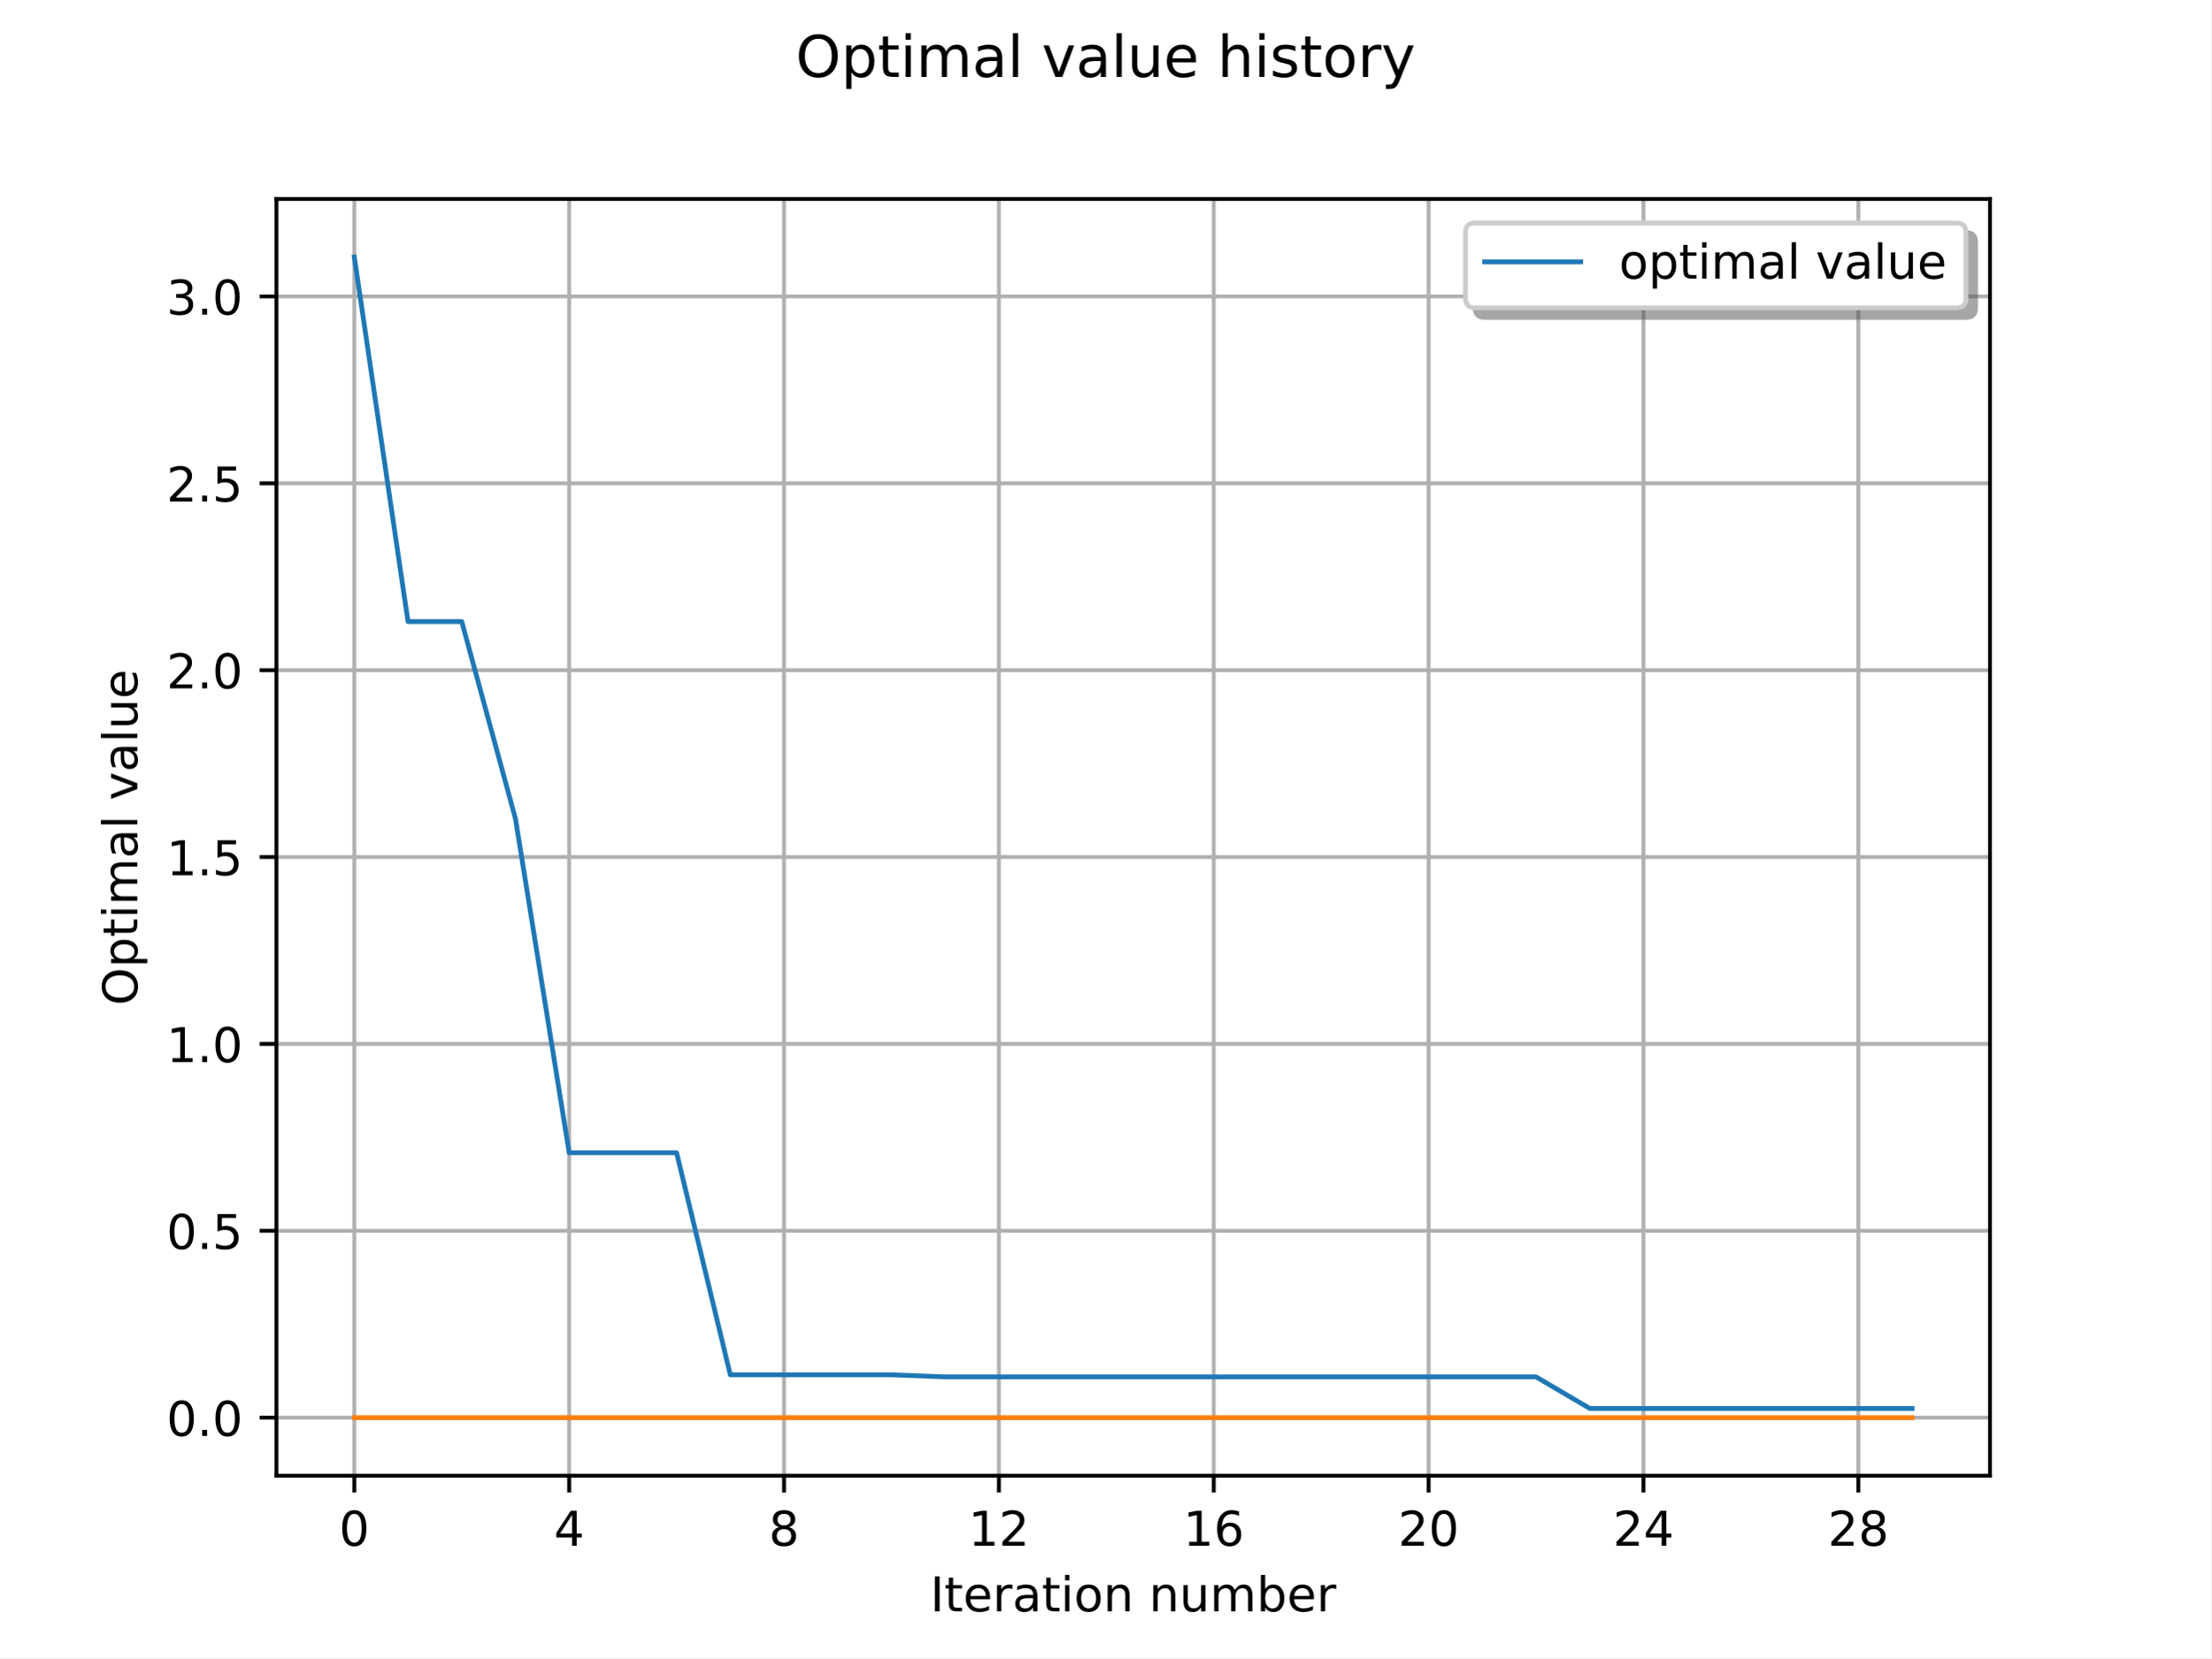
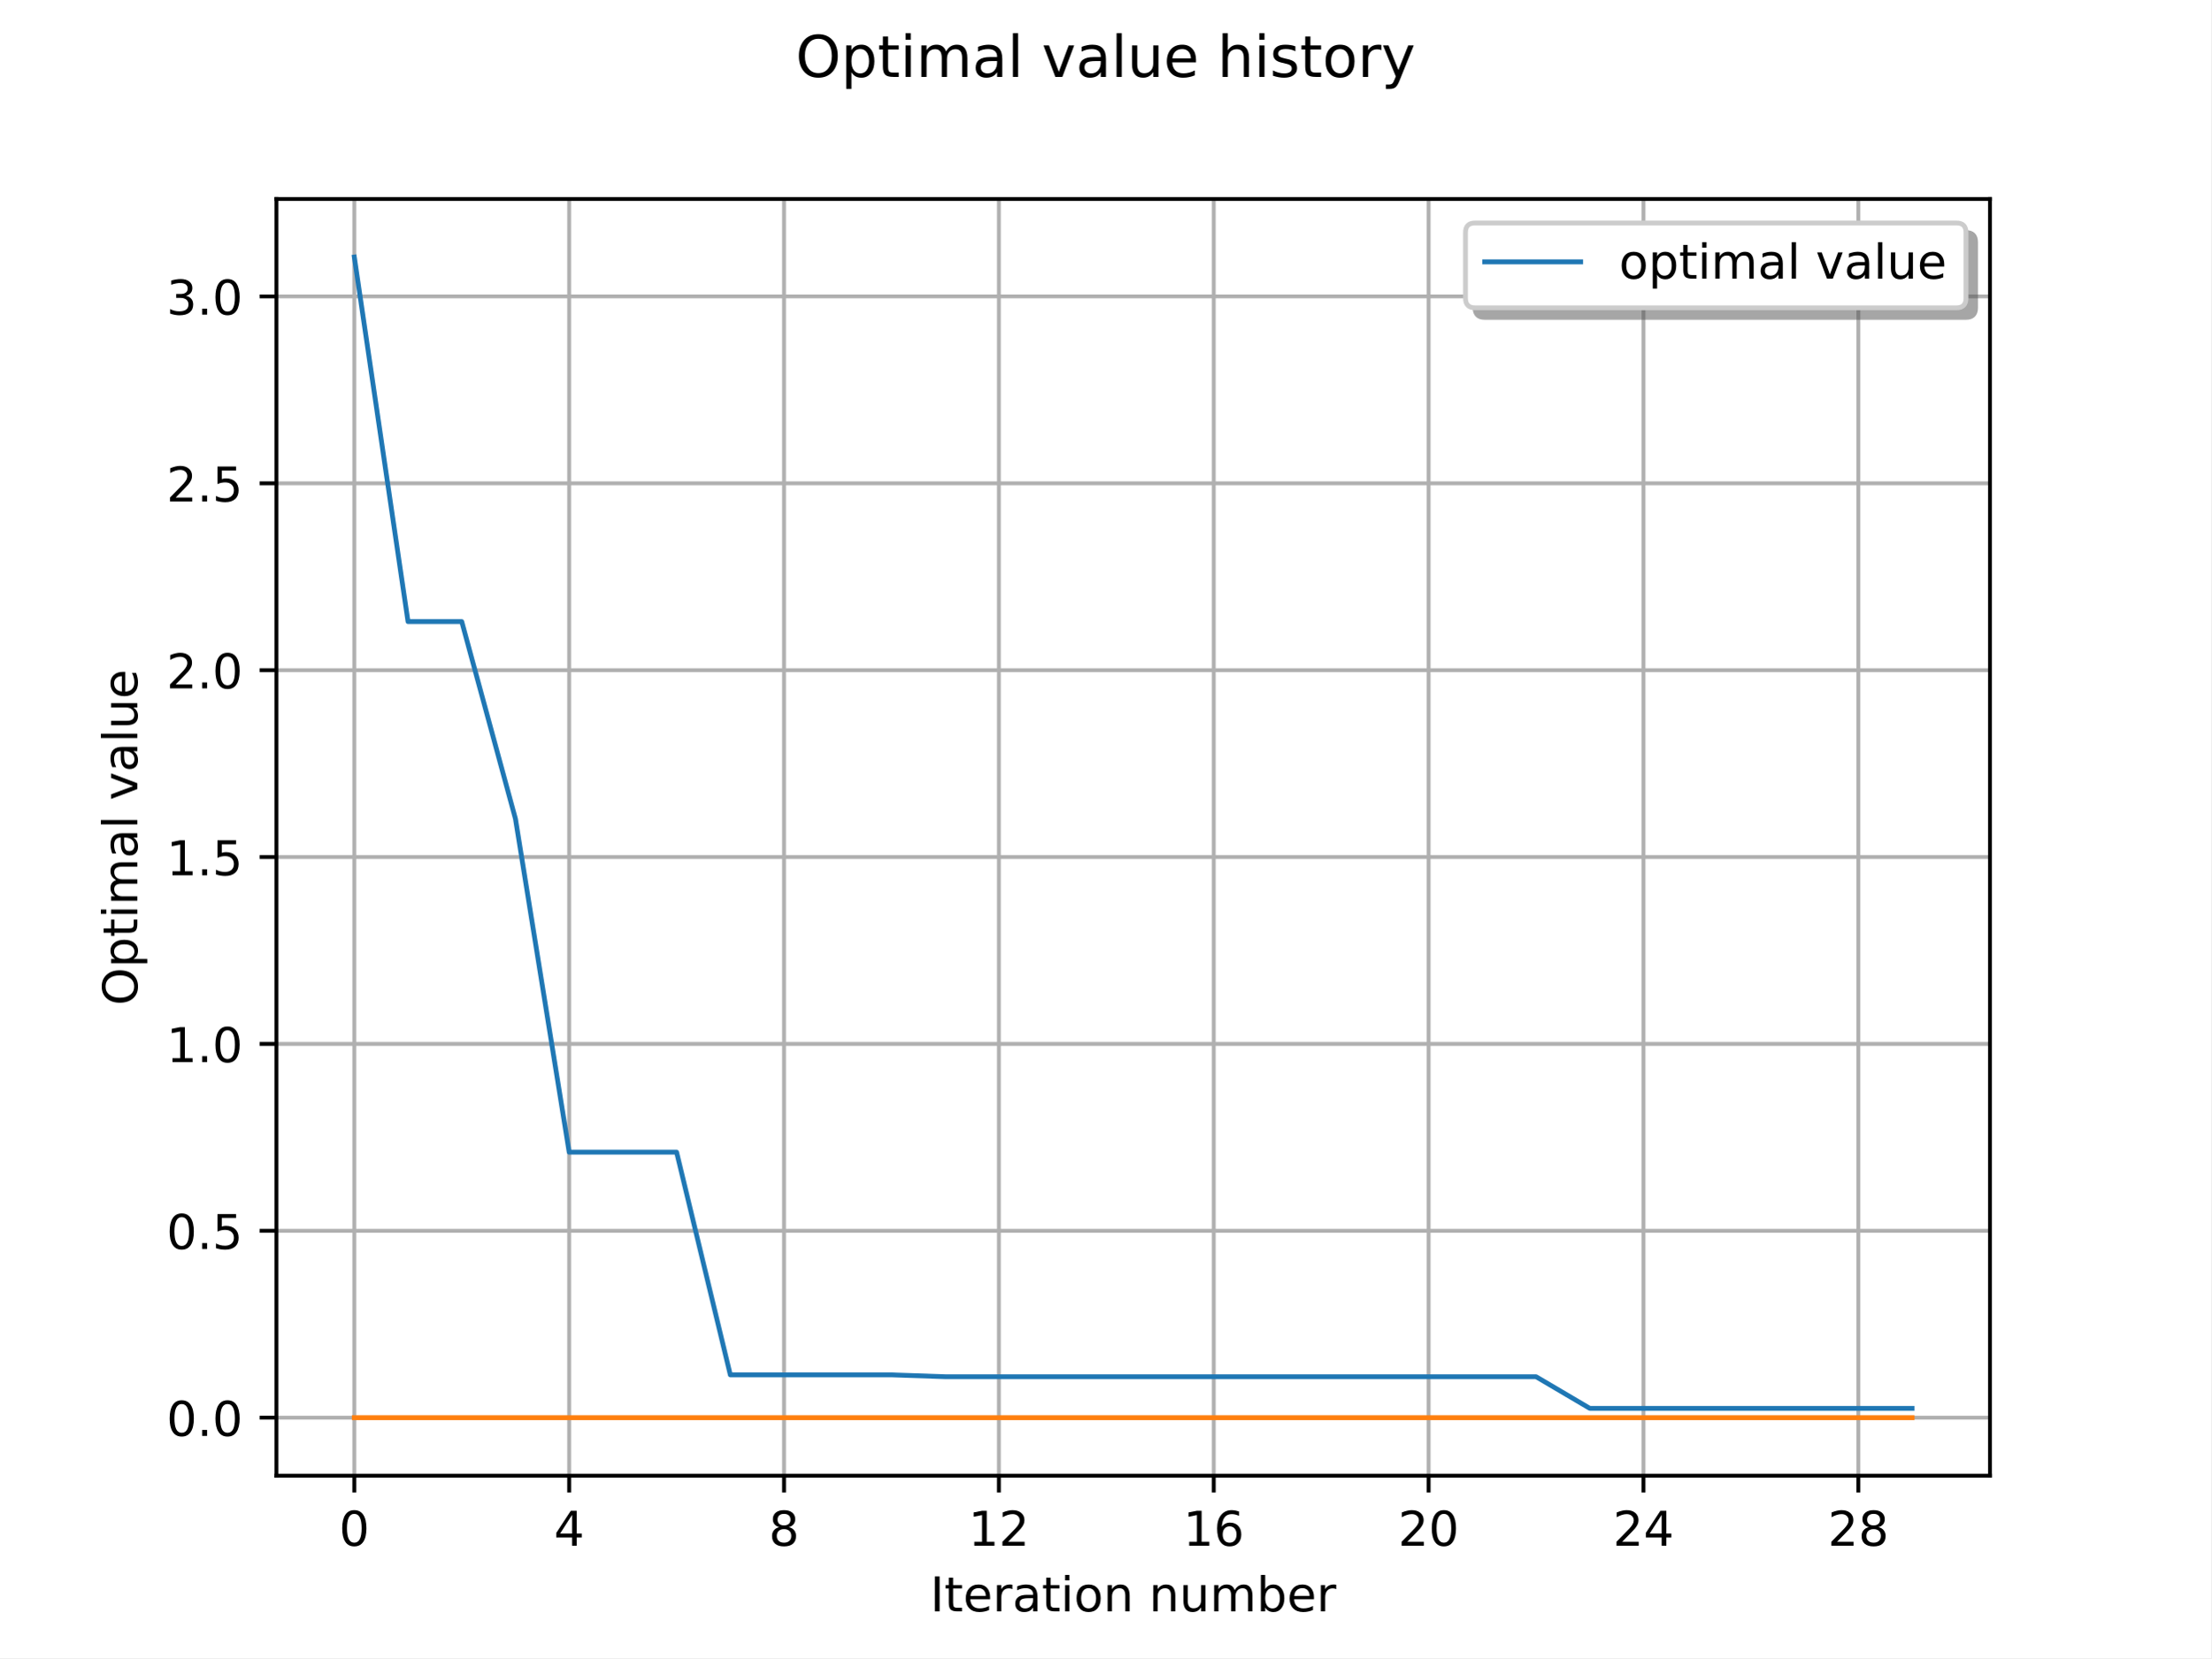
<svg xmlns="http://www.w3.org/2000/svg" xmlns:xlink="http://www.w3.org/1999/xlink" width="460.8pt" height="345.6pt" viewBox="0 0 460.8 345.6" version="1.1">
  <defs>
    <style type="text/css">*{stroke-linejoin: round; stroke-linecap: butt}</style>
  </defs>
  <g id="figure_1">
    <g id="patch_1">
      <path d="M 0 345.6  L 460.8 345.6  L 460.8 0  L 0 0  z " style="fill: #ffffff" />
    </g>
    <g id="axes_1">
      <g id="patch_2">
        <path d="M 57.6 307.584  L 414.72 307.584  L 414.72 41.472  L 57.6 41.472  z " style="fill: #ffffff" />
      </g>
      <g id="matplotlib.axis_1">
        <g id="xtick_1">
          <g id="line2d_1">
            <path d="M 73.833 307.584  L 73.833 41.472  " clip-path="url(#pece686282c)" style="fill: none; stroke: #b0b0b0; stroke-width: 0.8; stroke-linecap: square" />
          </g>
          <g id="line2d_2">
            <defs>
              <path id="m4a92d99fee" d="M 0 0  L 0 3.5  " style="stroke: #000000; stroke-width: 0.8" />
            </defs>
            <g>
              <use xlink:href="#m4a92d99fee" x="73.833" y="307.584" style="stroke: #000000; stroke-width: 0.8" />
            </g>
          </g>
          <g id="text_1">
            <g transform="translate(70.65148 322.1824) scale(0.1 -0.1)">
              <defs>
                <path id="DejaVuSans-30" d="M 2034 4250  Q 1547 4250 1301 3770  Q 1056 3291 1056 2328  Q 1056 1369 1301 889  Q 1547 409 2034 409  Q 2525 409 2770 889  Q 3016 1369 3016 2328  Q 3016 3291 2770 3770  Q 2525 4250 2034 4250  z M 2034 4750  Q 2819 4750 3233 4129  Q 3647 3509 3647 2328  Q 3647 1150 3233 529  Q 2819 -91 2034 -91  Q 1250 -91 836 529  Q 422 1150 422 2328  Q 422 3509 836 4129  Q 1250 4750 2034 4750  z " transform="scale(0.015625)" />
              </defs>
              <use xlink:href="#DejaVuSans-30" />
            </g>
          </g>
        </g>
        <g id="xtick_2">
          <g id="line2d_3">
            <path d="M 118.613 307.584  L 118.613 41.472  " clip-path="url(#pece686282c)" style="fill: none; stroke: #b0b0b0; stroke-width: 0.8; stroke-linecap: square" />
          </g>
          <g id="line2d_4">
            <g>
              <use xlink:href="#m4a92d99fee" x="118.613" y="307.584" style="stroke: #000000; stroke-width: 0.8" />
            </g>
          </g>
          <g id="text_2">
            <g transform="translate(115.4314 322.1824) scale(0.1 -0.1)">
              <defs>
                <path id="DejaVuSans-34" d="M 2419 4116  L 825 1625  L 2419 1625  L 2419 4116  z M 2253 4666  L 3047 4666  L 3047 1625  L 3713 1625  L 3713 1100  L 3047 1100  L 3047 0  L 2419 0  L 2419 1100  L 313 1100  L 313 1709  L 2253 4666  z " transform="scale(0.015625)" />
              </defs>
              <use xlink:href="#DejaVuSans-34" />
            </g>
          </g>
        </g>
        <g id="xtick_3">
          <g id="line2d_5">
            <path d="M 163.393 307.584  L 163.393 41.472  " clip-path="url(#pece686282c)" style="fill: none; stroke: #b0b0b0; stroke-width: 0.8; stroke-linecap: square" />
          </g>
          <g id="line2d_6">
            <g>
              <use xlink:href="#m4a92d99fee" x="163.393" y="307.584" style="stroke: #000000; stroke-width: 0.8" />
            </g>
          </g>
          <g id="text_3">
            <g transform="translate(160.2114 322.1824) scale(0.1 -0.1)">
              <defs>
                <path id="DejaVuSans-38" d="M 2034 2216  Q 1584 2216 1326 1975  Q 1069 1734 1069 1313  Q 1069 891 1326 650  Q 1584 409 2034 409  Q 2484 409 2743 651  Q 3003 894 3003 1313  Q 3003 1734 2745 1975  Q 2488 2216 2034 2216  z M 1403 2484  Q 997 2584 770 2862  Q 544 3141 544 3541  Q 544 4100 942 4425  Q 1341 4750 2034 4750  Q 2731 4750 3128 4425  Q 3525 4100 3525 3541  Q 3525 3141 3298 2862  Q 3072 2584 2669 2484  Q 3125 2378 3379 2068  Q 3634 1759 3634 1313  Q 3634 634 3220 271  Q 2806 -91 2034 -91  Q 1263 -91 848 271  Q 434 634 434 1313  Q 434 1759 690 2068  Q 947 2378 1403 2484  z M 1172 3481  Q 1172 3119 1398 2916  Q 1625 2713 2034 2713  Q 2441 2713 2670 2916  Q 2900 3119 2900 3481  Q 2900 3844 2670 4047  Q 2441 4250 2034 4250  Q 1625 4250 1398 4047  Q 1172 3844 1172 3481  z " transform="scale(0.015625)" />
              </defs>
              <use xlink:href="#DejaVuSans-38" />
            </g>
          </g>
        </g>
        <g id="xtick_4">
          <g id="line2d_7">
            <path d="M 208.173 307.584  L 208.173 41.472  " clip-path="url(#pece686282c)" style="fill: none; stroke: #b0b0b0; stroke-width: 0.8; stroke-linecap: square" />
          </g>
          <g id="line2d_8">
            <g>
              <use xlink:href="#m4a92d99fee" x="208.173" y="307.584" style="stroke: #000000; stroke-width: 0.8" />
            </g>
          </g>
          <g id="text_4">
            <g transform="translate(201.81 322.1824) scale(0.1 -0.1)">
              <defs>
                <path id="DejaVuSans-31" d="M 794 531  L 1825 531  L 1825 4091  L 703 3866  L 703 4441  L 1819 4666  L 2450 4666  L 2450 531  L 3481 531  L 3481 0  L 794 0  L 794 531  z " transform="scale(0.015625)" />
                <path id="DejaVuSans-32" d="M 1228 531  L 3431 531  L 3431 0  L 469 0  L 469 531  Q 828 903 1448 1529  Q 2069 2156 2228 2338  Q 2531 2678 2651 2914  Q 2772 3150 2772 3378  Q 2772 3750 2511 3984  Q 2250 4219 1831 4219  Q 1534 4219 1204 4116  Q 875 4013 500 3803  L 500 4441  Q 881 4594 1212 4672  Q 1544 4750 1819 4750  Q 2544 4750 2975 4387  Q 3406 4025 3406 3419  Q 3406 3131 3298 2873  Q 3191 2616 2906 2266  Q 2828 2175 2409 1742  Q 1991 1309 1228 531  z " transform="scale(0.015625)" />
              </defs>
              <use xlink:href="#DejaVuSans-31" />
              <use xlink:href="#DejaVuSans-32" transform="translate(63.62305 0)" />
            </g>
          </g>
        </g>
        <g id="xtick_5">
          <g id="line2d_9">
            <path d="M 252.952 307.584  L 252.952 41.472  " clip-path="url(#pece686282c)" style="fill: none; stroke: #b0b0b0; stroke-width: 0.8; stroke-linecap: square" />
          </g>
          <g id="line2d_10">
            <g>
              <use xlink:href="#m4a92d99fee" x="252.952" y="307.584" style="stroke: #000000; stroke-width: 0.8" />
            </g>
          </g>
          <g id="text_5">
            <g transform="translate(246.59 322.1824) scale(0.1 -0.1)">
              <defs>
                <path id="DejaVuSans-36" d="M 2113 2584  Q 1688 2584 1439 2293  Q 1191 2003 1191 1497  Q 1191 994 1439 701  Q 1688 409 2113 409  Q 2538 409 2786 701  Q 3034 994 3034 1497  Q 3034 2003 2786 2293  Q 2538 2584 2113 2584  z M 3366 4563  L 3366 3988  Q 3128 4100 2886 4159  Q 2644 4219 2406 4219  Q 1781 4219 1451 3797  Q 1122 3375 1075 2522  Q 1259 2794 1537 2939  Q 1816 3084 2150 3084  Q 2853 3084 3261 2657  Q 3669 2231 3669 1497  Q 3669 778 3244 343  Q 2819 -91 2113 -91  Q 1303 -91 875 529  Q 447 1150 447 2328  Q 447 3434 972 4092  Q 1497 4750 2381 4750  Q 2619 4750 2861 4703  Q 3103 4656 3366 4563  z " transform="scale(0.015625)" />
              </defs>
              <use xlink:href="#DejaVuSans-31" />
              <use xlink:href="#DejaVuSans-36" transform="translate(63.62305 0)" />
            </g>
          </g>
        </g>
        <g id="xtick_6">
          <g id="line2d_11">
            <path d="M 297.732 307.584  L 297.732 41.472  " clip-path="url(#pece686282c)" style="fill: none; stroke: #b0b0b0; stroke-width: 0.8; stroke-linecap: square" />
          </g>
          <g id="line2d_12">
            <g>
              <use xlink:href="#m4a92d99fee" x="297.732" y="307.584" style="stroke: #000000; stroke-width: 0.8" />
            </g>
          </g>
          <g id="text_6">
            <g transform="translate(291.3699 322.1824) scale(0.1 -0.1)">
              <use xlink:href="#DejaVuSans-32" />
              <use xlink:href="#DejaVuSans-30" transform="translate(63.62305 0)" />
            </g>
          </g>
        </g>
        <g id="xtick_7">
          <g id="line2d_13">
            <path d="M 342.512 307.584  L 342.512 41.472  " clip-path="url(#pece686282c)" style="fill: none; stroke: #b0b0b0; stroke-width: 0.8; stroke-linecap: square" />
          </g>
          <g id="line2d_14">
            <g>
              <use xlink:href="#m4a92d99fee" x="342.512" y="307.584" style="stroke: #000000; stroke-width: 0.8" />
            </g>
          </g>
          <g id="text_7">
            <g transform="translate(336.1499 322.1824) scale(0.1 -0.1)">
              <use xlink:href="#DejaVuSans-32" />
              <use xlink:href="#DejaVuSans-34" transform="translate(63.62305 0)" />
            </g>
          </g>
        </g>
        <g id="xtick_8">
          <g id="line2d_15">
            <path d="M 387.292 307.584  L 387.292 41.472  " clip-path="url(#pece686282c)" style="fill: none; stroke: #b0b0b0; stroke-width: 0.8; stroke-linecap: square" />
          </g>
          <g id="line2d_16">
            <g>
              <use xlink:href="#m4a92d99fee" x="387.292" y="307.584" style="stroke: #000000; stroke-width: 0.8" />
            </g>
          </g>
          <g id="text_8">
            <g transform="translate(380.9298 322.1824) scale(0.1 -0.1)">
              <use xlink:href="#DejaVuSans-32" />
              <use xlink:href="#DejaVuSans-38" transform="translate(63.62305 0)" />
            </g>
          </g>
        </g>
        <g id="text_9">
          <g transform="translate(193.8483 335.8606) scale(0.1 -0.1)">
            <defs>
              <path id="DejaVuSans-49" d="M 628 4666  L 1259 4666  L 1259 0  L 628 0  L 628 4666  z " transform="scale(0.015625)" />
              <path id="DejaVuSans-74" d="M 1172 4494  L 1172 3500  L 2356 3500  L 2356 3053  L 1172 3053  L 1172 1153  Q 1172 725 1289 603  Q 1406 481 1766 481  L 2356 481  L 2356 0  L 1766 0  Q 1100 0 847 248  Q 594 497 594 1153  L 594 3053  L 172 3053  L 172 3500  L 594 3500  L 594 4494  L 1172 4494  z " transform="scale(0.015625)" />
              <path id="DejaVuSans-65" d="M 3597 1894  L 3597 1613  L 953 1613  Q 991 1019 1311 708  Q 1631 397 2203 397  Q 2534 397 2845 478  Q 3156 559 3463 722  L 3463 178  Q 3153 47 2828 -22  Q 2503 -91 2169 -91  Q 1331 -91 842 396  Q 353 884 353 1716  Q 353 2575 817 3079  Q 1281 3584 2069 3584  Q 2775 3584 3186 3129  Q 3597 2675 3597 1894  z M 3022 2063  Q 3016 2534 2758 2815  Q 2500 3097 2075 3097  Q 1594 3097 1305 2825  Q 1016 2553 972 2059  L 3022 2063  z " transform="scale(0.015625)" />
              <path id="DejaVuSans-72" d="M 2631 2963  Q 2534 3019 2420 3045  Q 2306 3072 2169 3072  Q 1681 3072 1420 2755  Q 1159 2438 1159 1844  L 1159 0  L 581 0  L 581 3500  L 1159 3500  L 1159 2956  Q 1341 3275 1631 3429  Q 1922 3584 2338 3584  Q 2397 3584 2469 3576  Q 2541 3569 2628 3553  L 2631 2963  z " transform="scale(0.015625)" />
              <path id="DejaVuSans-61" d="M 2194 1759  Q 1497 1759 1228 1600  Q 959 1441 959 1056  Q 959 750 1161 570  Q 1363 391 1709 391  Q 2188 391 2477 730  Q 2766 1069 2766 1631  L 2766 1759  L 2194 1759  z M 3341 1997  L 3341 0  L 2766 0  L 2766 531  Q 2569 213 2275 61  Q 1981 -91 1556 -91  Q 1019 -91 701 211  Q 384 513 384 1019  Q 384 1609 779 1909  Q 1175 2209 1959 2209  L 2766 2209  L 2766 2266  Q 2766 2663 2505 2880  Q 2244 3097 1772 3097  Q 1472 3097 1187 3025  Q 903 2953 641 2809  L 641 3341  Q 956 3463 1253 3523  Q 1550 3584 1831 3584  Q 2591 3584 2966 3190  Q 3341 2797 3341 1997  z " transform="scale(0.015625)" />
              <path id="DejaVuSans-69" d="M 603 3500  L 1178 3500  L 1178 0  L 603 0  L 603 3500  z M 603 4863  L 1178 4863  L 1178 4134  L 603 4134  L 603 4863  z " transform="scale(0.015625)" />
              <path id="DejaVuSans-6f" d="M 1959 3097  Q 1497 3097 1228 2736  Q 959 2375 959 1747  Q 959 1119 1226 758  Q 1494 397 1959 397  Q 2419 397 2687 759  Q 2956 1122 2956 1747  Q 2956 2369 2687 2733  Q 2419 3097 1959 3097  z M 1959 3584  Q 2709 3584 3137 3096  Q 3566 2609 3566 1747  Q 3566 888 3137 398  Q 2709 -91 1959 -91  Q 1206 -91 779 398  Q 353 888 353 1747  Q 353 2609 779 3096  Q 1206 3584 1959 3584  z " transform="scale(0.015625)" />
              <path id="DejaVuSans-6e" d="M 3513 2113  L 3513 0  L 2938 0  L 2938 2094  Q 2938 2591 2744 2837  Q 2550 3084 2163 3084  Q 1697 3084 1428 2787  Q 1159 2491 1159 1978  L 1159 0  L 581 0  L 581 3500  L 1159 3500  L 1159 2956  Q 1366 3272 1645 3428  Q 1925 3584 2291 3584  Q 2894 3584 3203 3211  Q 3513 2838 3513 2113  z " transform="scale(0.015625)" />
              <path id="DejaVuSans-20" transform="scale(0.015625)" />
              <path id="DejaVuSans-75" d="M 544 1381  L 544 3500  L 1119 3500  L 1119 1403  Q 1119 906 1312 657  Q 1506 409 1894 409  Q 2359 409 2629 706  Q 2900 1003 2900 1516  L 2900 3500  L 3475 3500  L 3475 0  L 2900 0  L 2900 538  Q 2691 219 2414 64  Q 2138 -91 1772 -91  Q 1169 -91 856 284  Q 544 659 544 1381  z M 1991 3584  L 1991 3584  z " transform="scale(0.015625)" />
              <path id="DejaVuSans-6d" d="M 3328 2828  Q 3544 3216 3844 3400  Q 4144 3584 4550 3584  Q 5097 3584 5394 3201  Q 5691 2819 5691 2113  L 5691 0  L 5113 0  L 5113 2094  Q 5113 2597 4934 2840  Q 4756 3084 4391 3084  Q 3944 3084 3684 2787  Q 3425 2491 3425 1978  L 3425 0  L 2847 0  L 2847 2094  Q 2847 2600 2669 2842  Q 2491 3084 2119 3084  Q 1678 3084 1418 2786  Q 1159 2488 1159 1978  L 1159 0  L 581 0  L 581 3500  L 1159 3500  L 1159 2956  Q 1356 3278 1631 3431  Q 1906 3584 2284 3584  Q 2666 3584 2933 3390  Q 3200 3197 3328 2828  z " transform="scale(0.015625)" />
              <path id="DejaVuSans-62" d="M 3116 1747  Q 3116 2381 2855 2742  Q 2594 3103 2138 3103  Q 1681 3103 1420 2742  Q 1159 2381 1159 1747  Q 1159 1113 1420 752  Q 1681 391 2138 391  Q 2594 391 2855 752  Q 3116 1113 3116 1747  z M 1159 2969  Q 1341 3281 1617 3432  Q 1894 3584 2278 3584  Q 2916 3584 3314 3078  Q 3713 2572 3713 1747  Q 3713 922 3314 415  Q 2916 -91 2278 -91  Q 1894 -91 1617 61  Q 1341 213 1159 525  L 1159 0  L 581 0  L 581 4863  L 1159 4863  L 1159 2969  z " transform="scale(0.015625)" />
            </defs>
            <use xlink:href="#DejaVuSans-49" />
            <use xlink:href="#DejaVuSans-74" transform="translate(29.49219 0)" />
            <use xlink:href="#DejaVuSans-65" transform="translate(68.70117 0)" />
            <use xlink:href="#DejaVuSans-72" transform="translate(130.2246 0)" />
            <use xlink:href="#DejaVuSans-61" transform="translate(171.3379 0)" />
            <use xlink:href="#DejaVuSans-74" transform="translate(232.6172 0)" />
            <use xlink:href="#DejaVuSans-69" transform="translate(271.8262 0)" />
            <use xlink:href="#DejaVuSans-6f" transform="translate(299.6094 0)" />
            <use xlink:href="#DejaVuSans-6e" transform="translate(360.791 0)" />
            <use xlink:href="#DejaVuSans-20" transform="translate(424.1699 0)" />
            <use xlink:href="#DejaVuSans-6e" transform="translate(455.957 0)" />
            <use xlink:href="#DejaVuSans-75" transform="translate(519.3359 0)" />
            <use xlink:href="#DejaVuSans-6d" transform="translate(582.7148 0)" />
            <use xlink:href="#DejaVuSans-62" transform="translate(680.127 0)" />
            <use xlink:href="#DejaVuSans-65" transform="translate(743.6035 0)" />
            <use xlink:href="#DejaVuSans-72" transform="translate(805.127 0)" />
          </g>
        </g>
      </g>
      <g id="matplotlib.axis_2">
        <g id="ytick_1">
          <g id="line2d_17">
            <path d="M 57.6 295.488  L 414.72 295.488  " clip-path="url(#pece686282c)" style="fill: none; stroke: #b0b0b0; stroke-width: 0.8; stroke-linecap: square" />
          </g>
          <g id="line2d_18">
            <defs>
              <path id="mb3cb5c074b" d="M 0 0  L -3.5 0  " style="stroke: #000000; stroke-width: 0.8" />
            </defs>
            <g>
              <use xlink:href="#mb3cb5c074b" x="57.6" y="295.488" style="stroke: #000000; stroke-width: 0.8" />
            </g>
          </g>
          <g id="text_10">
            <g transform="translate(34.69687 299.2872) scale(0.1 -0.1)">
              <defs>
                <path id="DejaVuSans-2e" d="M 684 794  L 1344 794  L 1344 0  L 684 0  L 684 794  z " transform="scale(0.015625)" />
              </defs>
              <use xlink:href="#DejaVuSans-30" />
              <use xlink:href="#DejaVuSans-2e" transform="translate(63.62305 0)" />
              <use xlink:href="#DejaVuSans-30" transform="translate(95.41016 0)" />
            </g>
          </g>
        </g>
        <g id="ytick_2">
          <g id="line2d_19">
            <path d="M 57.6 256.536  L 414.72 256.536  " clip-path="url(#pece686282c)" style="fill: none; stroke: #b0b0b0; stroke-width: 0.8; stroke-linecap: square" />
          </g>
          <g id="line2d_20">
            <g>
              <use xlink:href="#mb3cb5c074b" x="57.6" y="256.536" style="stroke: #000000; stroke-width: 0.8" />
            </g>
          </g>
          <g id="text_11">
            <g transform="translate(34.69687 260.3349) scale(0.1 -0.1)">
              <defs>
                <path id="DejaVuSans-35" d="M 691 4666  L 3169 4666  L 3169 4134  L 1269 4134  L 1269 2991  Q 1406 3038 1543 3061  Q 1681 3084 1819 3084  Q 2600 3084 3056 2656  Q 3513 2228 3513 1497  Q 3513 744 3044 326  Q 2575 -91 1722 -91  Q 1428 -91 1123 -41  Q 819 9 494 109  L 494 744  Q 775 591 1075 516  Q 1375 441 1709 441  Q 2250 441 2565 725  Q 2881 1009 2881 1497  Q 2881 1984 2565 2268  Q 2250 2553 1709 2553  Q 1456 2553 1204 2497  Q 953 2441 691 2322  L 691 4666  z " transform="scale(0.015625)" />
              </defs>
              <use xlink:href="#DejaVuSans-30" />
              <use xlink:href="#DejaVuSans-2e" transform="translate(63.62305 0)" />
              <use xlink:href="#DejaVuSans-35" transform="translate(95.41016 0)" />
            </g>
          </g>
        </g>
        <g id="ytick_3">
          <g id="line2d_21">
            <path d="M 57.6 217.583  L 414.72 217.583  " clip-path="url(#pece686282c)" style="fill: none; stroke: #b0b0b0; stroke-width: 0.8; stroke-linecap: square" />
          </g>
          <g id="line2d_22">
            <g>
              <use xlink:href="#mb3cb5c074b" x="57.6" y="217.583" style="stroke: #000000; stroke-width: 0.8" />
            </g>
          </g>
          <g id="text_12">
            <g transform="translate(34.69687 221.3826) scale(0.1 -0.1)">
              <use xlink:href="#DejaVuSans-31" />
              <use xlink:href="#DejaVuSans-2e" transform="translate(63.62305 0)" />
              <use xlink:href="#DejaVuSans-30" transform="translate(95.41016 0)" />
            </g>
          </g>
        </g>
        <g id="ytick_4">
          <g id="line2d_23">
            <path d="M 57.6 178.631  L 414.72 178.631  " clip-path="url(#pece686282c)" style="fill: none; stroke: #b0b0b0; stroke-width: 0.8; stroke-linecap: square" />
          </g>
          <g id="line2d_24">
            <g>
              <use xlink:href="#mb3cb5c074b" x="57.6" y="178.631" style="stroke: #000000; stroke-width: 0.8" />
            </g>
          </g>
          <g id="text_13">
-             <g transform="translate(34.69687 182.4303) scale(0.1 -0.1)">
+             <g transform="translate(34.69687 182.4302) scale(0.1 -0.1)">
              <use xlink:href="#DejaVuSans-31" />
              <use xlink:href="#DejaVuSans-2e" transform="translate(63.62305 0)" />
              <use xlink:href="#DejaVuSans-35" transform="translate(95.41016 0)" />
            </g>
          </g>
        </g>
        <g id="ytick_5">
          <g id="line2d_25">
            <path d="M 57.6 139.679  L 414.72 139.679  " clip-path="url(#pece686282c)" style="fill: none; stroke: #b0b0b0; stroke-width: 0.8; stroke-linecap: square" />
          </g>
          <g id="line2d_26">
            <g>
              <use xlink:href="#mb3cb5c074b" x="57.6" y="139.679" style="stroke: #000000; stroke-width: 0.8" />
            </g>
          </g>
          <g id="text_14">
            <g transform="translate(34.69687 143.4779) scale(0.1 -0.1)">
              <use xlink:href="#DejaVuSans-32" />
              <use xlink:href="#DejaVuSans-2e" transform="translate(63.62305 0)" />
              <use xlink:href="#DejaVuSans-30" transform="translate(95.41016 0)" />
            </g>
          </g>
        </g>
        <g id="ytick_6">
          <g id="line2d_27">
            <path d="M 57.6 100.726  L 414.72 100.726  " clip-path="url(#pece686282c)" style="fill: none; stroke: #b0b0b0; stroke-width: 0.8; stroke-linecap: square" />
          </g>
          <g id="line2d_28">
            <g>
              <use xlink:href="#mb3cb5c074b" x="57.6" y="100.726" style="stroke: #000000; stroke-width: 0.8" />
            </g>
          </g>
          <g id="text_15">
            <g transform="translate(34.69687 104.5256) scale(0.1 -0.1)">
              <use xlink:href="#DejaVuSans-32" />
              <use xlink:href="#DejaVuSans-2e" transform="translate(63.62305 0)" />
              <use xlink:href="#DejaVuSans-35" transform="translate(95.41016 0)" />
            </g>
          </g>
        </g>
        <g id="ytick_7">
          <g id="line2d_29">
            <path d="M 57.6 61.774  L 414.72 61.774  " clip-path="url(#pece686282c)" style="fill: none; stroke: #b0b0b0; stroke-width: 0.8; stroke-linecap: square" />
          </g>
          <g id="line2d_30">
            <g>
              <use xlink:href="#mb3cb5c074b" x="57.6" y="61.774" style="stroke: #000000; stroke-width: 0.8" />
            </g>
          </g>
          <g id="text_16">
-             <g transform="translate(34.69687 65.57331) scale(0.1 -0.1)">
+             <g transform="translate(34.69687 65.57324) scale(0.1 -0.1)">
              <defs>
                <path id="DejaVuSans-33" d="M 2597 2516  Q 3050 2419 3304 2112  Q 3559 1806 3559 1356  Q 3559 666 3084 287  Q 2609 -91 1734 -91  Q 1441 -91 1130 -33  Q 819 25 488 141  L 488 750  Q 750 597 1062 519  Q 1375 441 1716 441  Q 2309 441 2620 675  Q 2931 909 2931 1356  Q 2931 1769 2642 2001  Q 2353 2234 1838 2234  L 1294 2234  L 1294 2753  L 1863 2753  Q 2328 2753 2575 2939  Q 2822 3125 2822 3475  Q 2822 3834 2567 4026  Q 2313 4219 1838 4219  Q 1578 4219 1281 4162  Q 984 4106 628 3988  L 628 4550  Q 988 4650 1302 4700  Q 1616 4750 1894 4750  Q 2613 4750 3031 4423  Q 3450 4097 3450 3541  Q 3450 3153 3228 2886  Q 3006 2619 2597 2516  z " transform="scale(0.015625)" />
              </defs>
              <use xlink:href="#DejaVuSans-33" />
              <use xlink:href="#DejaVuSans-2e" transform="translate(63.62305 0)" />
              <use xlink:href="#DejaVuSans-30" transform="translate(95.41016 0)" />
            </g>
          </g>
        </g>
        <g id="text_17">
          <g transform="translate(28.61719 209.5577) rotate(-90) scale(0.1 -0.1)">
            <defs>
              <path id="DejaVuSans-4f" d="M 2522 4238  Q 1834 4238 1429 3725  Q 1025 3213 1025 2328  Q 1025 1447 1429 934  Q 1834 422 2522 422  Q 3209 422 3611 934  Q 4013 1447 4013 2328  Q 4013 3213 3611 3725  Q 3209 4238 2522 4238  z M 2522 4750  Q 3503 4750 4090 4092  Q 4678 3434 4678 2328  Q 4678 1225 4090 567  Q 3503 -91 2522 -91  Q 1538 -91 948 565  Q 359 1222 359 2328  Q 359 3434 948 4092  Q 1538 4750 2522 4750  z " transform="scale(0.015625)" />
              <path id="DejaVuSans-70" d="M 1159 525  L 1159 -1331  L 581 -1331  L 581 3500  L 1159 3500  L 1159 2969  Q 1341 3281 1617 3432  Q 1894 3584 2278 3584  Q 2916 3584 3314 3078  Q 3713 2572 3713 1747  Q 3713 922 3314 415  Q 2916 -91 2278 -91  Q 1894 -91 1617 61  Q 1341 213 1159 525  z M 3116 1747  Q 3116 2381 2855 2742  Q 2594 3103 2138 3103  Q 1681 3103 1420 2742  Q 1159 2381 1159 1747  Q 1159 1113 1420 752  Q 1681 391 2138 391  Q 2594 391 2855 752  Q 3116 1113 3116 1747  z " transform="scale(0.015625)" />
              <path id="DejaVuSans-6c" d="M 603 4863  L 1178 4863  L 1178 0  L 603 0  L 603 4863  z " transform="scale(0.015625)" />
              <path id="DejaVuSans-76" d="M 191 3500  L 800 3500  L 1894 563  L 2988 3500  L 3597 3500  L 2284 0  L 1503 0  L 191 3500  z " transform="scale(0.015625)" />
            </defs>
            <use xlink:href="#DejaVuSans-4f" />
            <use xlink:href="#DejaVuSans-70" transform="translate(78.71094 0)" />
            <use xlink:href="#DejaVuSans-74" transform="translate(142.1875 0)" />
            <use xlink:href="#DejaVuSans-69" transform="translate(181.3965 0)" />
            <use xlink:href="#DejaVuSans-6d" transform="translate(209.1797 0)" />
            <use xlink:href="#DejaVuSans-61" transform="translate(306.5918 0)" />
            <use xlink:href="#DejaVuSans-6c" transform="translate(367.8711 0)" />
            <use xlink:href="#DejaVuSans-20" transform="translate(395.6543 0)" />
            <use xlink:href="#DejaVuSans-76" transform="translate(427.4414 0)" />
            <use xlink:href="#DejaVuSans-61" transform="translate(486.6211 0)" />
            <use xlink:href="#DejaVuSans-6c" transform="translate(547.9004 0)" />
            <use xlink:href="#DejaVuSans-75" transform="translate(575.6836 0)" />
            <use xlink:href="#DejaVuSans-65" transform="translate(639.0625 0)" />
          </g>
        </g>
      </g>
      <g id="line2d_31">
-         <path d="M 73.833 53.568  L 85.028 129.551  L 96.223 129.551  L 107.418 170.632  L 118.613 240.273  L 129.808 240.273  L 141.003 240.273  L 152.198 286.555  L 163.393 286.555  L 174.588 286.555  L 185.783 286.555  L 196.978 286.988  L 208.173 286.988  L 219.368 286.988  L 230.563 286.988  L 241.757 286.988  L 252.952 286.988  L 264.147 286.988  L 275.342 286.988  L 286.537 286.988  L 297.732 286.988  L 308.927 286.988  L 320.122 286.988  L 331.317 293.571  L 342.512 293.571  L 353.707 293.571  L 364.902 293.571  L 376.097 293.571  L 387.292 293.571  L 398.487 293.571  " clip-path="url(#pece686282c)" style="fill: none; stroke: #1f77b4; stroke-linecap: square" />
+         <path d="M 73.833 53.568  L 85.028 129.553  L 96.223 129.553  L 107.418 170.668  L 118.613 240.151  L 129.808 240.151  L 141.003 240.151  L 152.198 286.57  L 163.393 286.57  L 174.588 286.57  L 185.783 286.57  L 196.978 286.953  L 208.173 286.953  L 219.368 286.953  L 230.563 286.953  L 241.757 286.953  L 252.952 286.953  L 264.147 286.953  L 275.342 286.953  L 286.537 286.953  L 297.732 286.953  L 308.927 286.953  L 320.122 286.953  L 331.317 293.547  L 342.512 293.547  L 353.707 293.547  L 364.902 293.547  L 376.097 293.547  L 387.292 293.547  L 398.487 293.547  " clip-path="url(#pece686282c)" style="fill: none; stroke: #1f77b4; stroke-linecap: square" />
      </g>
      <g id="line2d_32">
        <path d="M 73.833 295.488  L 398.487 295.488  " clip-path="url(#pece686282c)" style="fill: none; stroke: #ff7f0e; stroke-linecap: square" />
      </g>
      <g id="patch_3">
        <path d="M 57.6 307.584  L 57.6 41.472  " style="fill: none; stroke: #000000; stroke-width: 0.8; stroke-linejoin: miter; stroke-linecap: square" />
      </g>
      <g id="patch_4">
        <path d="M 414.72 307.584  L 414.72 41.472  " style="fill: none; stroke: #000000; stroke-width: 0.8; stroke-linejoin: miter; stroke-linecap: square" />
      </g>
      <g id="patch_5">
        <path d="M 57.6 307.584  L 414.72 307.584  " style="fill: none; stroke: #000000; stroke-width: 0.8; stroke-linejoin: miter; stroke-linecap: square" />
      </g>
      <g id="patch_6">
        <path d="M 57.6 41.472  L 414.72 41.472  " style="fill: none; stroke: #000000; stroke-width: 0.8; stroke-linejoin: miter; stroke-linecap: square" />
      </g>
      <g id="legend_1">
        <g id="patch_7">
          <path d="M 309.414 66.15  L 409.72 66.15  Q 411.72 66.15 411.72 64.15  L 411.72 50.472  Q 411.72 48.472 409.72 48.472  L 309.414 48.472  Q 307.414 48.472 307.414 50.472  L 307.414 64.15  Q 307.414 66.15 309.414 66.15  z " style="fill: #4d4d4d; opacity: 0.5; stroke: #4d4d4d; stroke-linejoin: miter" />
        </g>
        <g id="patch_8">
          <path d="M 307.414 64.15  L 407.72 64.15  Q 409.72 64.15 409.72 62.15  L 409.72 48.472  Q 409.72 46.472 407.72 46.472  L 307.414 46.472  Q 305.414 46.472 305.414 48.472  L 305.414 62.15  Q 305.414 64.15 307.414 64.15  z " style="fill: #ffffff; stroke: #cccccc; stroke-linejoin: miter" />
        </g>
        <g id="line2d_33">
          <path d="M 309.414 54.57  L 319.414 54.57  L 329.414 54.57  " style="fill: none; stroke: #1f77b4; stroke-linecap: square" />
        </g>
        <g id="text_18">
          <g transform="translate(337.4137 58.07044) scale(0.1 -0.1)">
            <use xlink:href="#DejaVuSans-6f" />
            <use xlink:href="#DejaVuSans-70" transform="translate(61.18164 0)" />
            <use xlink:href="#DejaVuSans-74" transform="translate(124.6582 0)" />
            <use xlink:href="#DejaVuSans-69" transform="translate(163.8672 0)" />
            <use xlink:href="#DejaVuSans-6d" transform="translate(191.6504 0)" />
            <use xlink:href="#DejaVuSans-61" transform="translate(289.0625 0)" />
            <use xlink:href="#DejaVuSans-6c" transform="translate(350.3418 0)" />
            <use xlink:href="#DejaVuSans-20" transform="translate(378.125 0)" />
            <use xlink:href="#DejaVuSans-76" transform="translate(409.9121 0)" />
            <use xlink:href="#DejaVuSans-61" transform="translate(469.0918 0)" />
            <use xlink:href="#DejaVuSans-6c" transform="translate(530.3711 0)" />
            <use xlink:href="#DejaVuSans-75" transform="translate(558.1543 0)" />
            <use xlink:href="#DejaVuSans-65" transform="translate(621.5332 0)" />
          </g>
        </g>
      </g>
    </g>
    <g id="text_19">
      <g transform="translate(165.8212 16.03013) scale(0.12 -0.12)">
        <defs>
          <path id="DejaVuSans-68" d="M 3513 2113  L 3513 0  L 2938 0  L 2938 2094  Q 2938 2591 2744 2837  Q 2550 3084 2163 3084  Q 1697 3084 1428 2787  Q 1159 2491 1159 1978  L 1159 0  L 581 0  L 581 4863  L 1159 4863  L 1159 2956  Q 1366 3272 1645 3428  Q 1925 3584 2291 3584  Q 2894 3584 3203 3211  Q 3513 2838 3513 2113  z " transform="scale(0.015625)" />
          <path id="DejaVuSans-73" d="M 2834 3397  L 2834 2853  Q 2591 2978 2328 3040  Q 2066 3103 1784 3103  Q 1356 3103 1142 2972  Q 928 2841 928 2578  Q 928 2378 1081 2264  Q 1234 2150 1697 2047  L 1894 2003  Q 2506 1872 2764 1633  Q 3022 1394 3022 966  Q 3022 478 2636 193  Q 2250 -91 1575 -91  Q 1294 -91 989 -36  Q 684 19 347 128  L 347 722  Q 666 556 975 473  Q 1284 391 1588 391  Q 1994 391 2212 530  Q 2431 669 2431 922  Q 2431 1156 2273 1281  Q 2116 1406 1581 1522  L 1381 1569  Q 847 1681 609 1914  Q 372 2147 372 2553  Q 372 3047 722 3315  Q 1072 3584 1716 3584  Q 2034 3584 2315 3537  Q 2597 3491 2834 3397  z " transform="scale(0.015625)" />
          <path id="DejaVuSans-79" d="M 2059 -325  Q 1816 -950 1584 -1140  Q 1353 -1331 966 -1331  L 506 -1331  L 506 -850  L 844 -850  Q 1081 -850 1212 -737  Q 1344 -625 1503 -206  L 1606 56  L 191 3500  L 800 3500  L 1894 763  L 2988 3500  L 3597 3500  L 2059 -325  z " transform="scale(0.015625)" />
        </defs>
        <use xlink:href="#DejaVuSans-4f" />
        <use xlink:href="#DejaVuSans-70" transform="translate(78.71094 0)" />
        <use xlink:href="#DejaVuSans-74" transform="translate(142.1875 0)" />
        <use xlink:href="#DejaVuSans-69" transform="translate(181.3965 0)" />
        <use xlink:href="#DejaVuSans-6d" transform="translate(209.1797 0)" />
        <use xlink:href="#DejaVuSans-61" transform="translate(306.5918 0)" />
        <use xlink:href="#DejaVuSans-6c" transform="translate(367.8711 0)" />
        <use xlink:href="#DejaVuSans-20" transform="translate(395.6543 0)" />
        <use xlink:href="#DejaVuSans-76" transform="translate(427.4414 0)" />
        <use xlink:href="#DejaVuSans-61" transform="translate(486.6211 0)" />
        <use xlink:href="#DejaVuSans-6c" transform="translate(547.9004 0)" />
        <use xlink:href="#DejaVuSans-75" transform="translate(575.6836 0)" />
        <use xlink:href="#DejaVuSans-65" transform="translate(639.0625 0)" />
        <use xlink:href="#DejaVuSans-20" transform="translate(700.5859 0)" />
        <use xlink:href="#DejaVuSans-68" transform="translate(732.373 0)" />
        <use xlink:href="#DejaVuSans-69" transform="translate(795.752 0)" />
        <use xlink:href="#DejaVuSans-73" transform="translate(823.5352 0)" />
        <use xlink:href="#DejaVuSans-74" transform="translate(875.6348 0)" />
        <use xlink:href="#DejaVuSans-6f" transform="translate(914.8438 0)" />
        <use xlink:href="#DejaVuSans-72" transform="translate(976.0254 0)" />
        <use xlink:href="#DejaVuSans-79" transform="translate(1017.139 0)" />
      </g>
    </g>
  </g>
  <defs>
    <clipPath id="pece686282c">
      <rect x="57.6" y="41.472" width="357.12" height="266.112" />
    </clipPath>
  </defs>
</svg>
